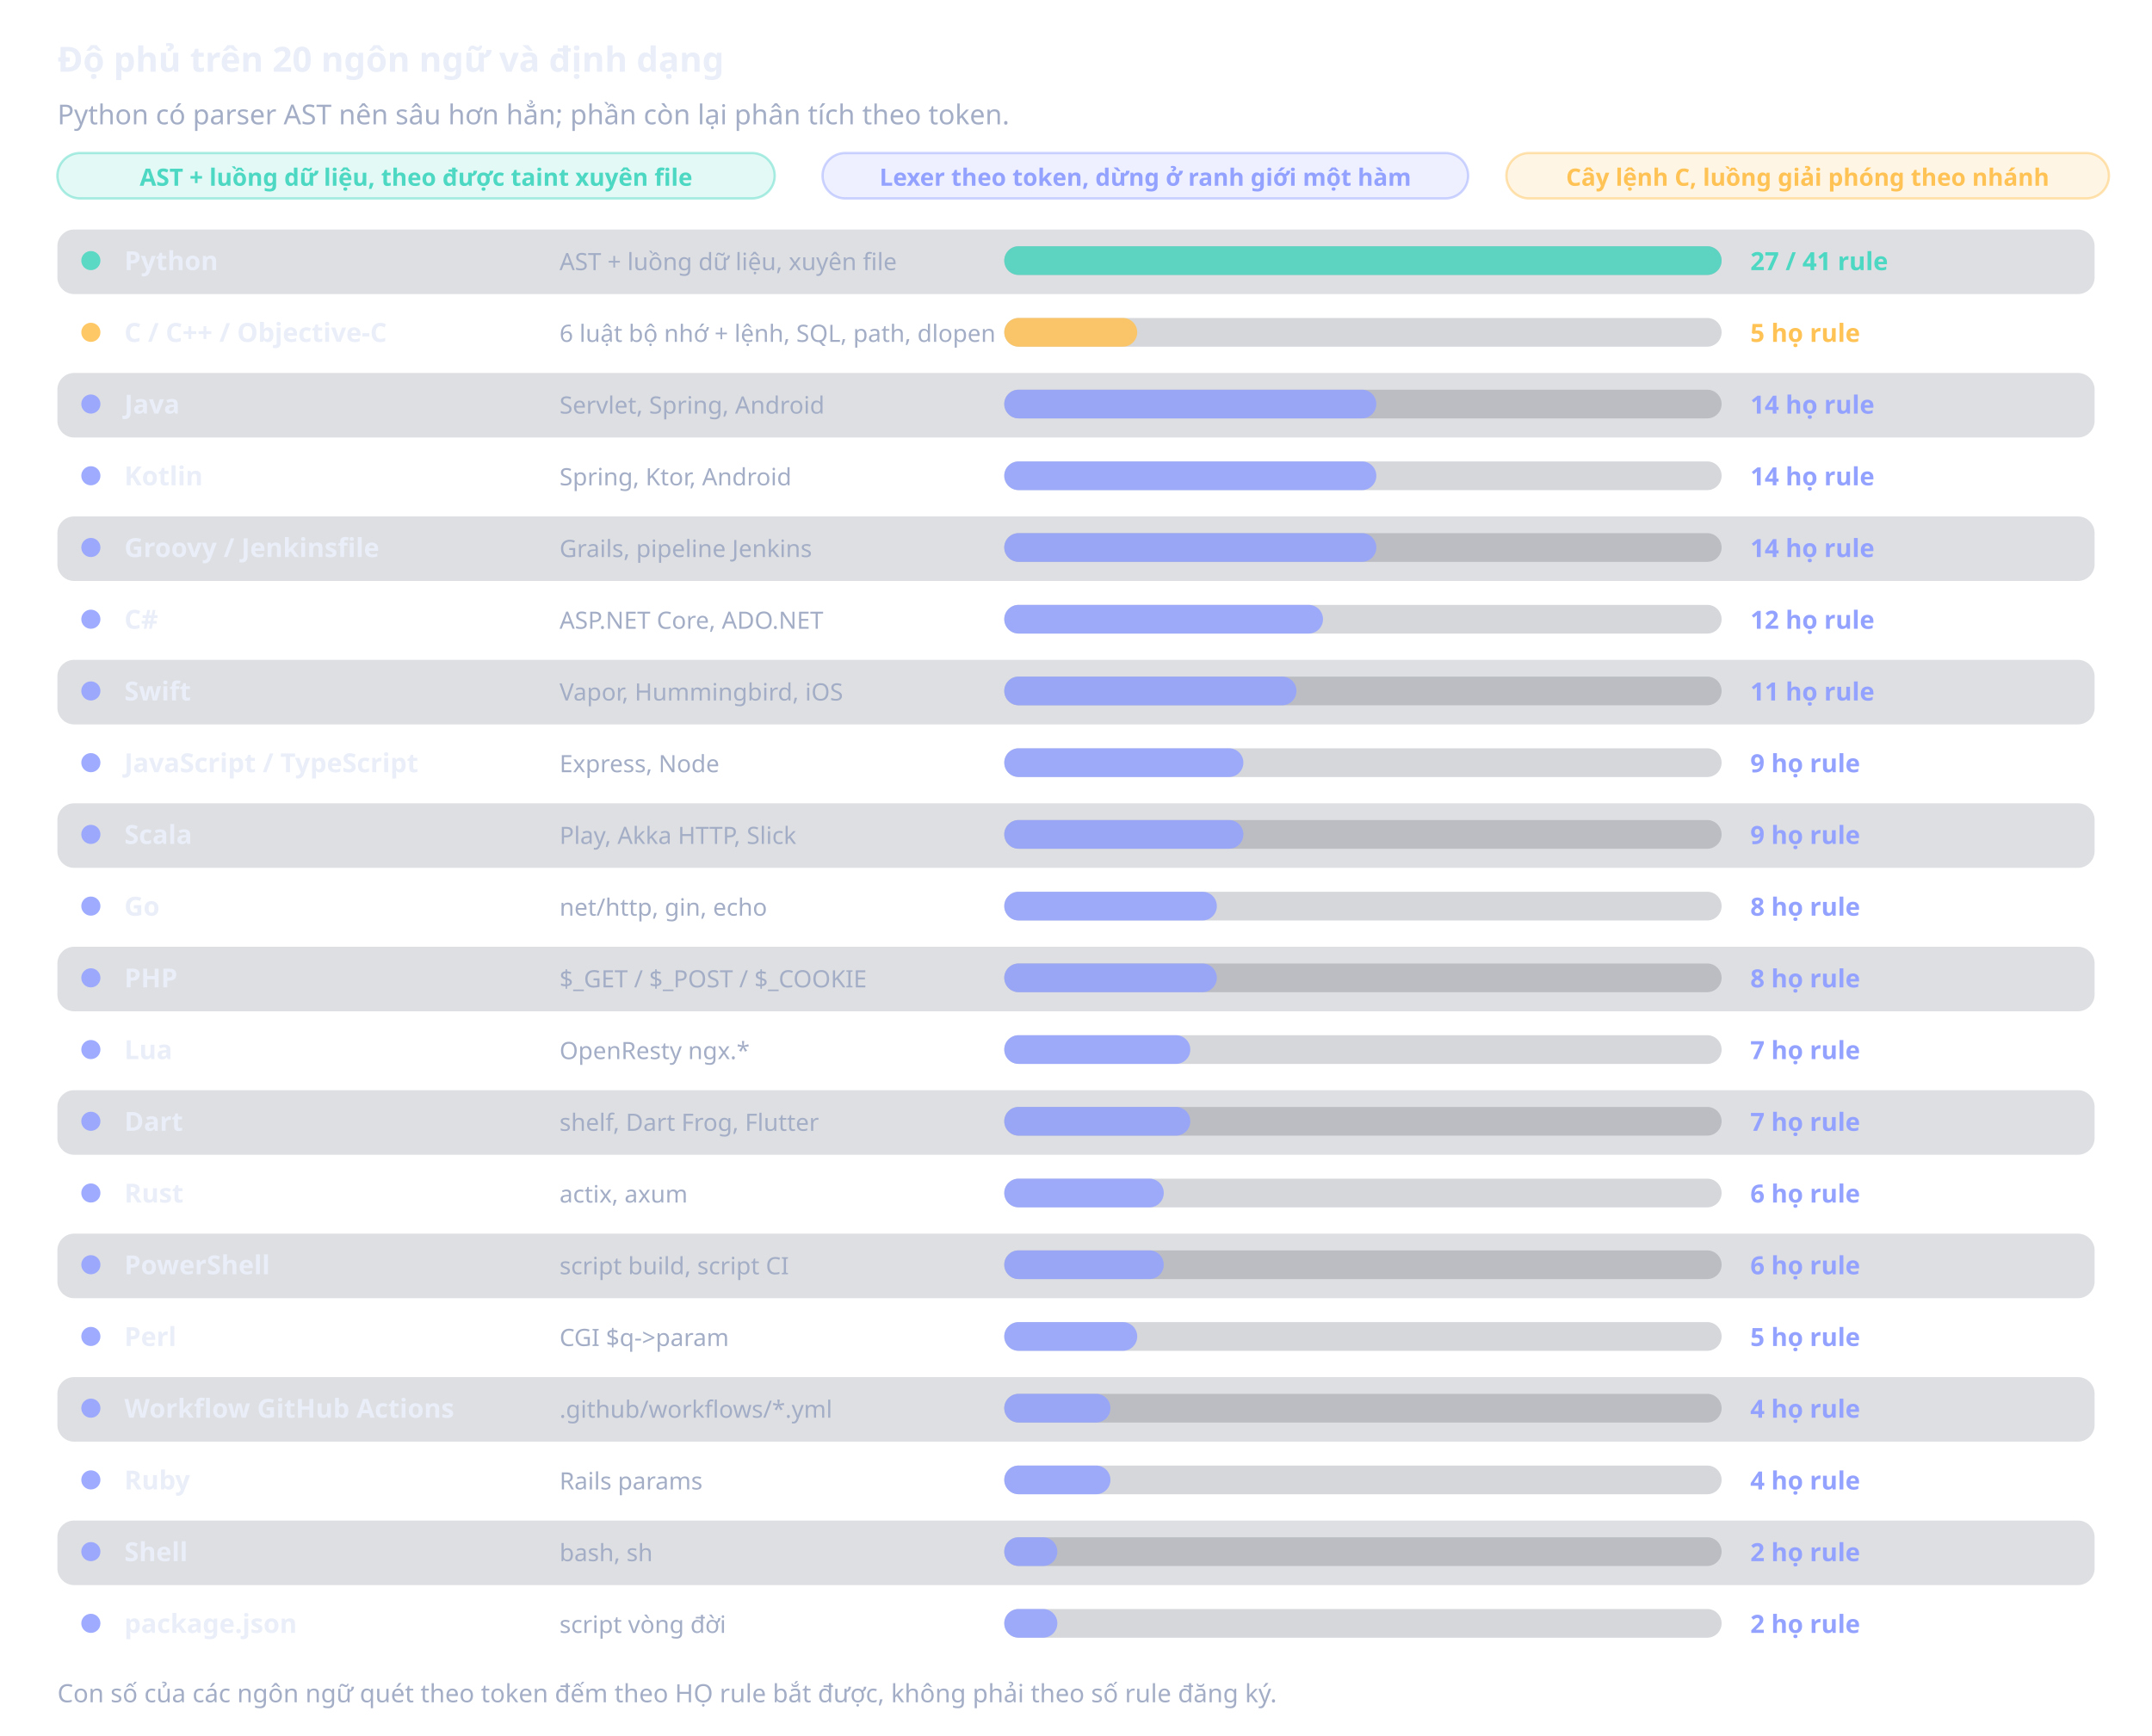
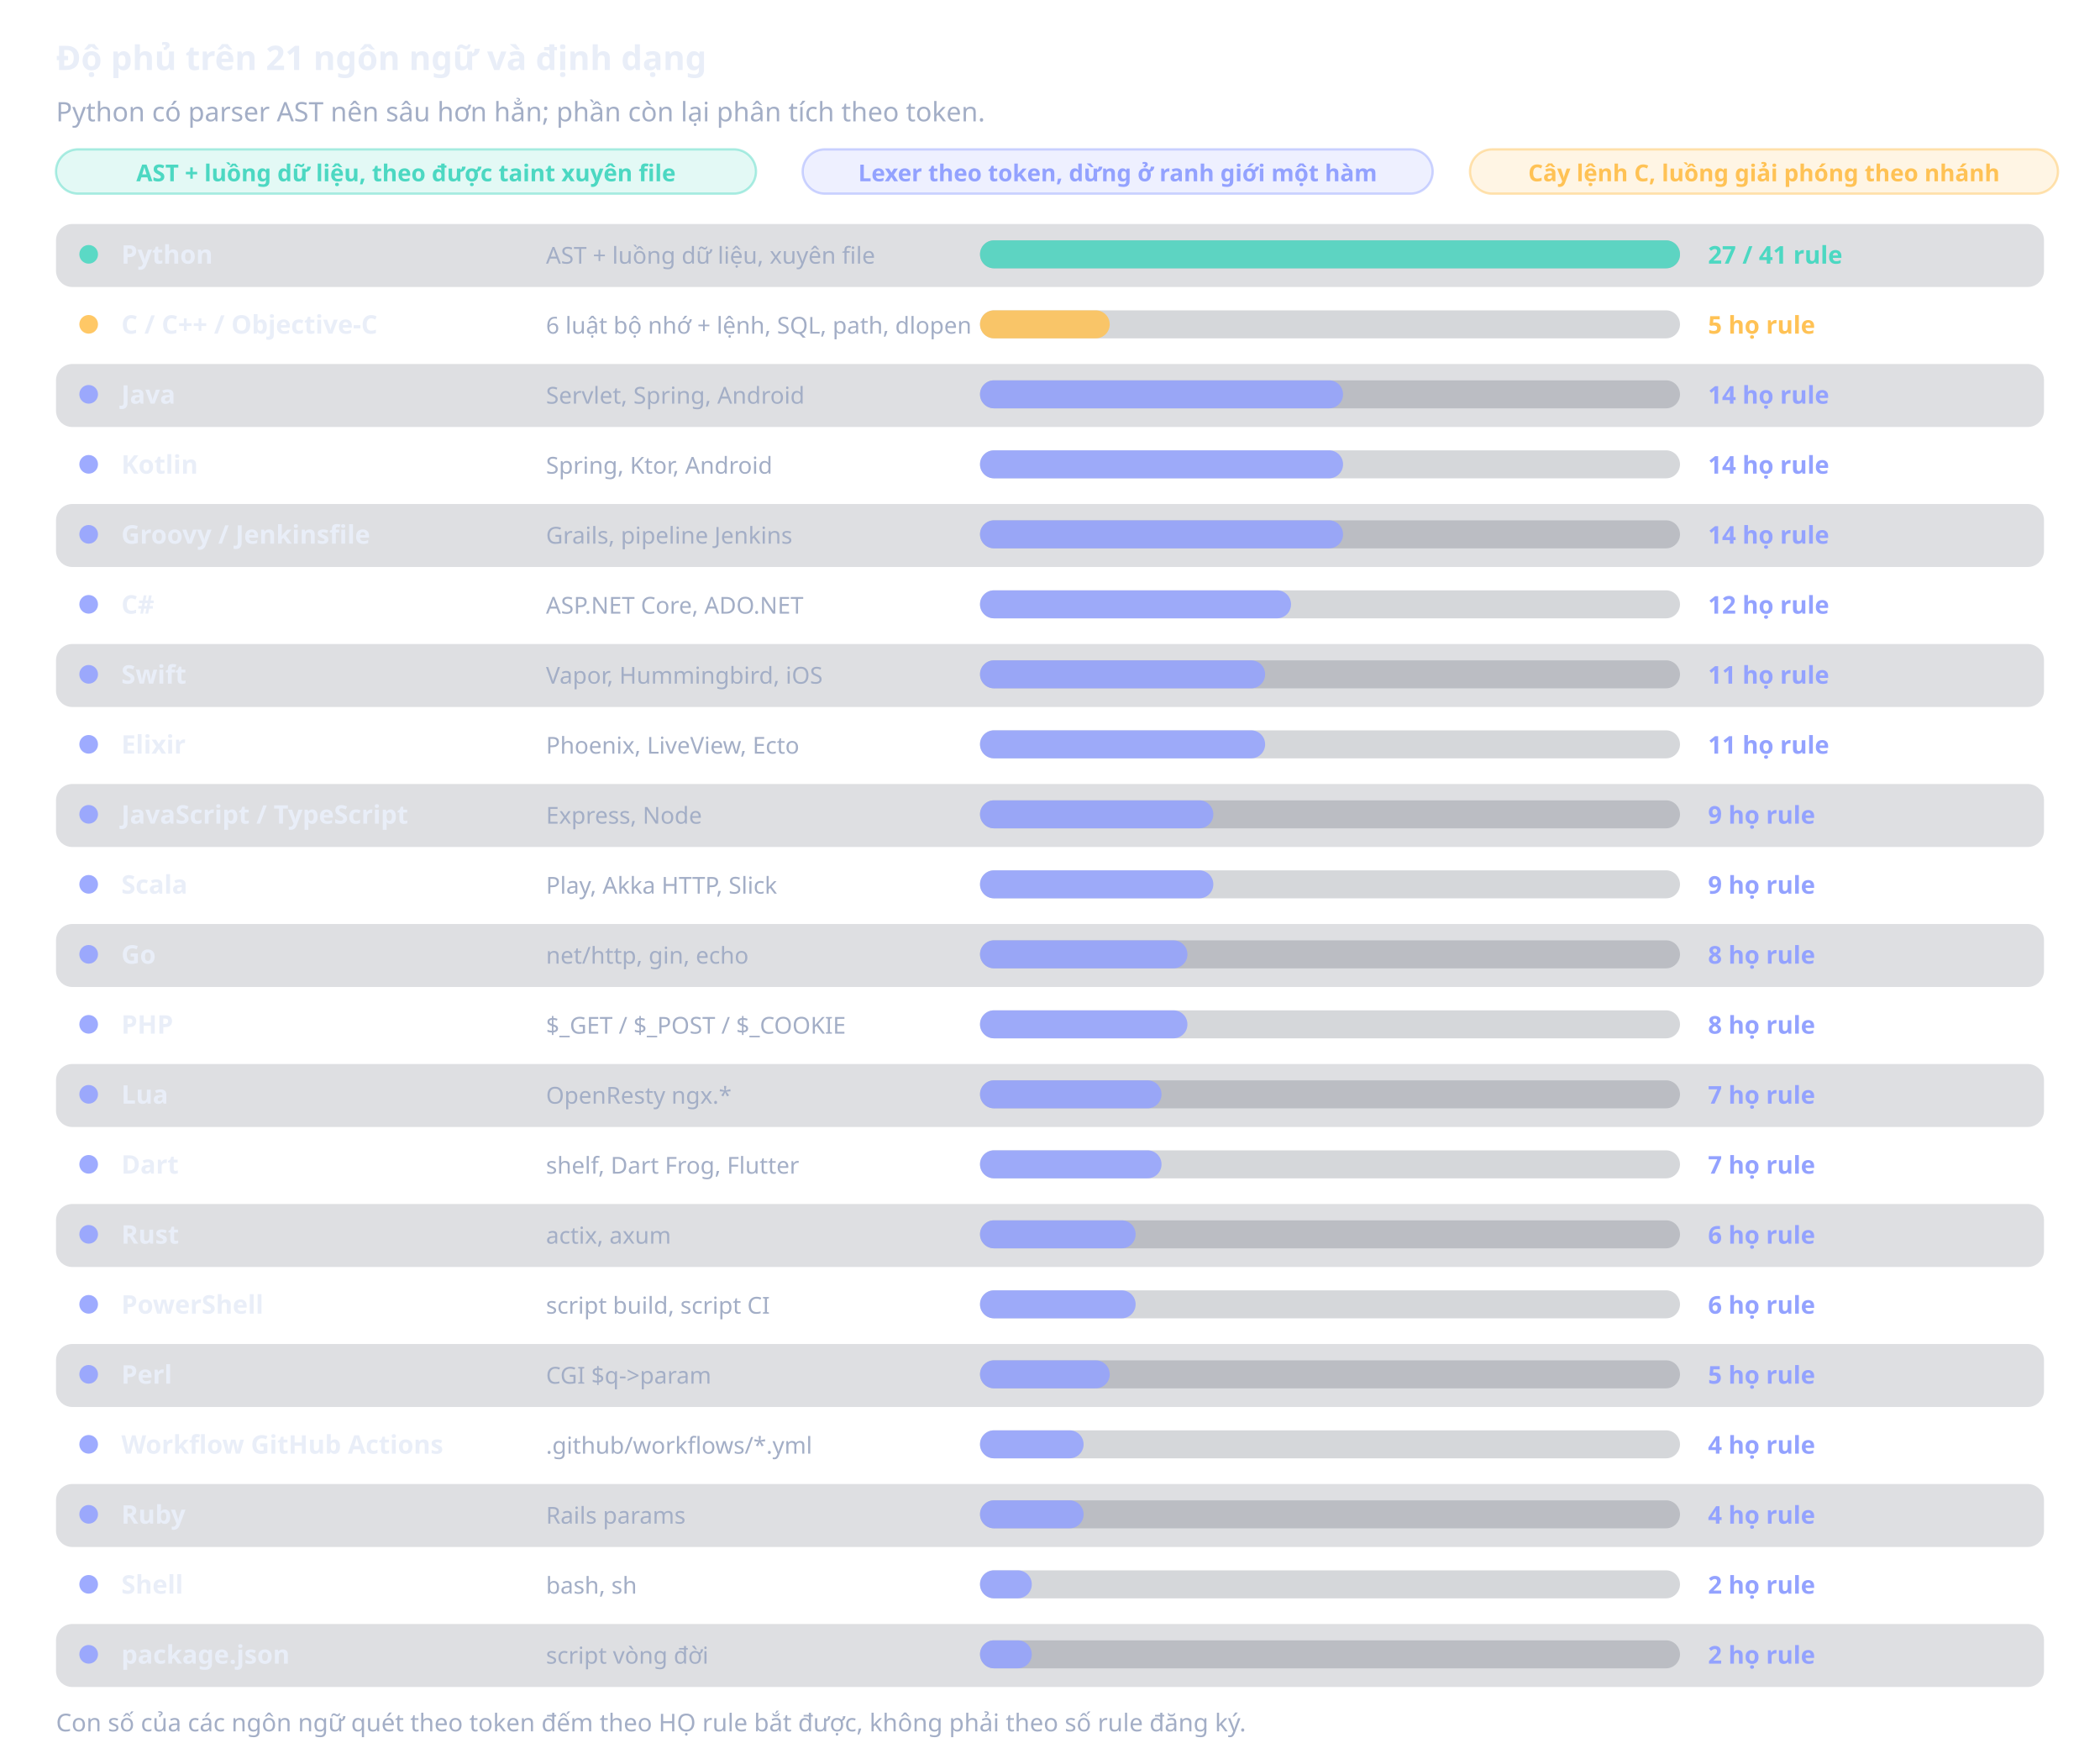
- <svg xmlns="http://www.w3.org/2000/svg" viewBox="0 0 900 726" width="900" height="726" role="img">
+ <svg xmlns="http://www.w3.org/2000/svg" viewBox="0 0 900 756" width="900" height="756" role="img">
  <defs>
    <marker id="adark" viewBox="0 0 10 10" refX="9" refY="5" markerWidth="6" markerHeight="6" orient="auto-start-reverse">
      <path d="M 0 0 L 10 5 L 0 10 z" fill="#a3aec6" opacity="0.75" />
    </marker>
  </defs>
-   <text x="24" y="30" font-family="Segoe UI, system-ui, -apple-system, sans-serif" font-size="14.5" fill="#e9eef8" text-anchor="start" font-weight="700">Độ phủ trên 20 ngôn ngữ và định dạng</text>
+   <text x="24" y="30" font-family="Segoe UI, system-ui, -apple-system, sans-serif" font-size="14.5" fill="#e9eef8" text-anchor="start" font-weight="700">Độ phủ trên 21 ngôn ngữ và định dạng</text>
  <text x="24" y="52" font-family="Segoe UI, system-ui, -apple-system, sans-serif" font-size="11.5" fill="#a3aec6" text-anchor="start" font-weight="400">Python có parser AST nên sâu hơn hẳn; phần còn lại phân tích theo token.</text>
  <rect x="24" y="64" width="300" height="19" rx="9.5" fill="#4cd8c2" opacity="0.16" />
  <rect x="24" y="64" width="300" height="19" rx="9.5" fill="none" stroke="#4cd8c2" stroke-width="1" opacity="0.45" />
  <text x="174" y="77.7" font-family="Segoe UI, system-ui, -apple-system, sans-serif" font-size="10" fill="#4cd8c2" text-anchor="middle" font-weight="700">AST + luồng dữ liệu, theo được taint xuyên file</text>
  <rect x="344" y="64" width="270" height="19" rx="9.5" fill="#93a2ff" opacity="0.16" />
  <rect x="344" y="64" width="270" height="19" rx="9.5" fill="none" stroke="#93a2ff" stroke-width="1" opacity="0.45" />
  <text x="479" y="77.7" font-family="Segoe UI, system-ui, -apple-system, sans-serif" font-size="10" fill="#93a2ff" text-anchor="middle" font-weight="700">Lexer theo token, dừng ở ranh giới một hàm</text>
  <rect x="630" y="64" width="252" height="19" rx="9.5" fill="#ffc255" opacity="0.16" />
  <rect x="630" y="64" width="252" height="19" rx="9.5" fill="none" stroke="#ffc255" stroke-width="1" opacity="0.45" />
  <text x="756" y="77.7" font-family="Segoe UI, system-ui, -apple-system, sans-serif" font-size="10" fill="#ffc255" text-anchor="middle" font-weight="700">Cây lệnh C, luồng giải phóng theo nhánh</text>
  <rect x="24" y="96" width="852" height="27" rx="7" fill="#2b3546" opacity="0.16" />
  <circle cx="38" cy="109" r="4" fill="#4cd8c2" opacity="0.90" />
  <text x="52" y="113" font-family="Segoe UI, system-ui, -apple-system, sans-serif" font-size="11" fill="#e9eef8" text-anchor="start" font-weight="700">Python</text>
  <text x="234" y="113" font-family="Segoe UI, system-ui, -apple-system, sans-serif" font-size="10" fill="#a3aec6" text-anchor="start" font-weight="400">AST + luồng dữ liệu, xuyên file</text>
  <rect x="420" y="103" width="300" height="12" rx="6.0" fill="#2b3546" opacity="0.20" />
  <rect x="420" y="103" width="300" height="12" rx="6" fill="#4cd8c2" opacity="0.85" />
  <text x="732" y="113" font-family="Segoe UI, system-ui, -apple-system, sans-serif" font-size="10.5" fill="#4cd8c2" text-anchor="start" font-weight="700">27 / 41 rule</text>
  <circle cx="38" cy="139" r="4" fill="#ffc255" opacity="0.90" />
  <text x="52" y="143" font-family="Segoe UI, system-ui, -apple-system, sans-serif" font-size="11" fill="#e9eef8" text-anchor="start" font-weight="700">C / C++ / Objective-C</text>
  <text x="234" y="143" font-family="Segoe UI, system-ui, -apple-system, sans-serif" font-size="10" fill="#a3aec6" text-anchor="start" font-weight="400">6 luật bộ nhớ + lệnh, SQL, path, dlopen</text>
  <rect x="420" y="133" width="300" height="12" rx="6.0" fill="#2b3546" opacity="0.20" />
  <rect x="420" y="133" width="55.6" height="12" rx="6" fill="#ffc255" opacity="0.85" />
  <text x="732" y="143" font-family="Segoe UI, system-ui, -apple-system, sans-serif" font-size="10.5" fill="#ffc255" text-anchor="start" font-weight="700">5 họ rule</text>
  <rect x="24" y="156" width="852" height="27" rx="7" fill="#2b3546" opacity="0.16" />
  <circle cx="38" cy="169" r="4" fill="#93a2ff" opacity="0.90" />
  <text x="52" y="173" font-family="Segoe UI, system-ui, -apple-system, sans-serif" font-size="11" fill="#e9eef8" text-anchor="start" font-weight="700">Java</text>
  <text x="234" y="173" font-family="Segoe UI, system-ui, -apple-system, sans-serif" font-size="10" fill="#a3aec6" text-anchor="start" font-weight="400">Servlet, Spring, Android</text>
  <rect x="420" y="163" width="300" height="12" rx="6.0" fill="#2b3546" opacity="0.20" />
  <rect x="420" y="163" width="155.6" height="12" rx="6" fill="#93a2ff" opacity="0.85" />
  <text x="732" y="173" font-family="Segoe UI, system-ui, -apple-system, sans-serif" font-size="10.5" fill="#93a2ff" text-anchor="start" font-weight="700">14 họ rule</text>
  <circle cx="38" cy="199" r="4" fill="#93a2ff" opacity="0.90" />
  <text x="52" y="203" font-family="Segoe UI, system-ui, -apple-system, sans-serif" font-size="11" fill="#e9eef8" text-anchor="start" font-weight="700">Kotlin</text>
  <text x="234" y="203" font-family="Segoe UI, system-ui, -apple-system, sans-serif" font-size="10" fill="#a3aec6" text-anchor="start" font-weight="400">Spring, Ktor, Android</text>
  <rect x="420" y="193" width="300" height="12" rx="6.0" fill="#2b3546" opacity="0.20" />
  <rect x="420" y="193" width="155.6" height="12" rx="6" fill="#93a2ff" opacity="0.85" />
  <text x="732" y="203" font-family="Segoe UI, system-ui, -apple-system, sans-serif" font-size="10.5" fill="#93a2ff" text-anchor="start" font-weight="700">14 họ rule</text>
  <rect x="24" y="216" width="852" height="27" rx="7" fill="#2b3546" opacity="0.16" />
  <circle cx="38" cy="229" r="4" fill="#93a2ff" opacity="0.90" />
  <text x="52" y="233" font-family="Segoe UI, system-ui, -apple-system, sans-serif" font-size="11" fill="#e9eef8" text-anchor="start" font-weight="700">Groovy / Jenkinsfile</text>
  <text x="234" y="233" font-family="Segoe UI, system-ui, -apple-system, sans-serif" font-size="10" fill="#a3aec6" text-anchor="start" font-weight="400">Grails, pipeline Jenkins</text>
  <rect x="420" y="223" width="300" height="12" rx="6.0" fill="#2b3546" opacity="0.20" />
  <rect x="420" y="223" width="155.6" height="12" rx="6" fill="#93a2ff" opacity="0.85" />
  <text x="732" y="233" font-family="Segoe UI, system-ui, -apple-system, sans-serif" font-size="10.5" fill="#93a2ff" text-anchor="start" font-weight="700">14 họ rule</text>
  <circle cx="38" cy="259" r="4" fill="#93a2ff" opacity="0.90" />
  <text x="52" y="263" font-family="Segoe UI, system-ui, -apple-system, sans-serif" font-size="11" fill="#e9eef8" text-anchor="start" font-weight="700">C#</text>
  <text x="234" y="263" font-family="Segoe UI, system-ui, -apple-system, sans-serif" font-size="10" fill="#a3aec6" text-anchor="start" font-weight="400">ASP.NET Core, ADO.NET</text>
  <rect x="420" y="253" width="300" height="12" rx="6.0" fill="#2b3546" opacity="0.20" />
  <rect x="420" y="253" width="133.3" height="12" rx="6" fill="#93a2ff" opacity="0.85" />
  <text x="732" y="263" font-family="Segoe UI, system-ui, -apple-system, sans-serif" font-size="10.5" fill="#93a2ff" text-anchor="start" font-weight="700">12 họ rule</text>
  <rect x="24" y="276" width="852" height="27" rx="7" fill="#2b3546" opacity="0.16" />
  <circle cx="38" cy="289" r="4" fill="#93a2ff" opacity="0.90" />
  <text x="52" y="293" font-family="Segoe UI, system-ui, -apple-system, sans-serif" font-size="11" fill="#e9eef8" text-anchor="start" font-weight="700">Swift</text>
  <text x="234" y="293" font-family="Segoe UI, system-ui, -apple-system, sans-serif" font-size="10" fill="#a3aec6" text-anchor="start" font-weight="400">Vapor, Hummingbird, iOS</text>
  <rect x="420" y="283" width="300" height="12" rx="6.0" fill="#2b3546" opacity="0.20" />
  <rect x="420" y="283" width="122.2" height="12" rx="6" fill="#93a2ff" opacity="0.85" />
  <text x="732" y="293" font-family="Segoe UI, system-ui, -apple-system, sans-serif" font-size="10.5" fill="#93a2ff" text-anchor="start" font-weight="700">11 họ rule</text>
  <circle cx="38" cy="319" r="4" fill="#93a2ff" opacity="0.90" />
-   <text x="52" y="323" font-family="Segoe UI, system-ui, -apple-system, sans-serif" font-size="11" fill="#e9eef8" text-anchor="start" font-weight="700">JavaScript / TypeScript</text>
-   <text x="234" y="323" font-family="Segoe UI, system-ui, -apple-system, sans-serif" font-size="10" fill="#a3aec6" text-anchor="start" font-weight="400">Express, Node</text>
+   <text x="52" y="323" font-family="Segoe UI, system-ui, -apple-system, sans-serif" font-size="11" fill="#e9eef8" text-anchor="start" font-weight="700">Elixir</text>
+   <text x="234" y="323" font-family="Segoe UI, system-ui, -apple-system, sans-serif" font-size="10" fill="#a3aec6" text-anchor="start" font-weight="400">Phoenix, LiveView, Ecto</text>
  <rect x="420" y="313" width="300" height="12" rx="6.0" fill="#2b3546" opacity="0.20" />
-   <rect x="420" y="313" width="100" height="12" rx="6" fill="#93a2ff" opacity="0.85" />
-   <text x="732" y="323" font-family="Segoe UI, system-ui, -apple-system, sans-serif" font-size="10.5" fill="#93a2ff" text-anchor="start" font-weight="700">9 họ rule</text>
+   <rect x="420" y="313" width="122.2" height="12" rx="6" fill="#93a2ff" opacity="0.85" />
+   <text x="732" y="323" font-family="Segoe UI, system-ui, -apple-system, sans-serif" font-size="10.5" fill="#93a2ff" text-anchor="start" font-weight="700">11 họ rule</text>
  <rect x="24" y="336" width="852" height="27" rx="7" fill="#2b3546" opacity="0.16" />
  <circle cx="38" cy="349" r="4" fill="#93a2ff" opacity="0.90" />
-   <text x="52" y="353" font-family="Segoe UI, system-ui, -apple-system, sans-serif" font-size="11" fill="#e9eef8" text-anchor="start" font-weight="700">Scala</text>
-   <text x="234" y="353" font-family="Segoe UI, system-ui, -apple-system, sans-serif" font-size="10" fill="#a3aec6" text-anchor="start" font-weight="400">Play, Akka HTTP, Slick</text>
+   <text x="52" y="353" font-family="Segoe UI, system-ui, -apple-system, sans-serif" font-size="11" fill="#e9eef8" text-anchor="start" font-weight="700">JavaScript / TypeScript</text>
+   <text x="234" y="353" font-family="Segoe UI, system-ui, -apple-system, sans-serif" font-size="10" fill="#a3aec6" text-anchor="start" font-weight="400">Express, Node</text>
  <rect x="420" y="343" width="300" height="12" rx="6.0" fill="#2b3546" opacity="0.20" />
  <rect x="420" y="343" width="100" height="12" rx="6" fill="#93a2ff" opacity="0.85" />
  <text x="732" y="353" font-family="Segoe UI, system-ui, -apple-system, sans-serif" font-size="10.5" fill="#93a2ff" text-anchor="start" font-weight="700">9 họ rule</text>
  <circle cx="38" cy="379" r="4" fill="#93a2ff" opacity="0.90" />
-   <text x="52" y="383" font-family="Segoe UI, system-ui, -apple-system, sans-serif" font-size="11" fill="#e9eef8" text-anchor="start" font-weight="700">Go</text>
-   <text x="234" y="383" font-family="Segoe UI, system-ui, -apple-system, sans-serif" font-size="10" fill="#a3aec6" text-anchor="start" font-weight="400">net/http, gin, echo</text>
+   <text x="52" y="383" font-family="Segoe UI, system-ui, -apple-system, sans-serif" font-size="11" fill="#e9eef8" text-anchor="start" font-weight="700">Scala</text>
+   <text x="234" y="383" font-family="Segoe UI, system-ui, -apple-system, sans-serif" font-size="10" fill="#a3aec6" text-anchor="start" font-weight="400">Play, Akka HTTP, Slick</text>
  <rect x="420" y="373" width="300" height="12" rx="6.0" fill="#2b3546" opacity="0.20" />
-   <rect x="420" y="373" width="88.9" height="12" rx="6" fill="#93a2ff" opacity="0.85" />
-   <text x="732" y="383" font-family="Segoe UI, system-ui, -apple-system, sans-serif" font-size="10.5" fill="#93a2ff" text-anchor="start" font-weight="700">8 họ rule</text>
+   <rect x="420" y="373" width="100" height="12" rx="6" fill="#93a2ff" opacity="0.85" />
+   <text x="732" y="383" font-family="Segoe UI, system-ui, -apple-system, sans-serif" font-size="10.5" fill="#93a2ff" text-anchor="start" font-weight="700">9 họ rule</text>
  <rect x="24" y="396" width="852" height="27" rx="7" fill="#2b3546" opacity="0.16" />
  <circle cx="38" cy="409" r="4" fill="#93a2ff" opacity="0.90" />
-   <text x="52" y="413" font-family="Segoe UI, system-ui, -apple-system, sans-serif" font-size="11" fill="#e9eef8" text-anchor="start" font-weight="700">PHP</text>
-   <text x="234" y="413" font-family="Segoe UI, system-ui, -apple-system, sans-serif" font-size="10" fill="#a3aec6" text-anchor="start" font-weight="400">$_GET / $_POST / $_COOKIE</text>
+   <text x="52" y="413" font-family="Segoe UI, system-ui, -apple-system, sans-serif" font-size="11" fill="#e9eef8" text-anchor="start" font-weight="700">Go</text>
+   <text x="234" y="413" font-family="Segoe UI, system-ui, -apple-system, sans-serif" font-size="10" fill="#a3aec6" text-anchor="start" font-weight="400">net/http, gin, echo</text>
  <rect x="420" y="403" width="300" height="12" rx="6.0" fill="#2b3546" opacity="0.20" />
  <rect x="420" y="403" width="88.9" height="12" rx="6" fill="#93a2ff" opacity="0.85" />
  <text x="732" y="413" font-family="Segoe UI, system-ui, -apple-system, sans-serif" font-size="10.5" fill="#93a2ff" text-anchor="start" font-weight="700">8 họ rule</text>
  <circle cx="38" cy="439" r="4" fill="#93a2ff" opacity="0.90" />
-   <text x="52" y="443" font-family="Segoe UI, system-ui, -apple-system, sans-serif" font-size="11" fill="#e9eef8" text-anchor="start" font-weight="700">Lua</text>
-   <text x="234" y="443" font-family="Segoe UI, system-ui, -apple-system, sans-serif" font-size="10" fill="#a3aec6" text-anchor="start" font-weight="400">OpenResty ngx.*</text>
+   <text x="52" y="443" font-family="Segoe UI, system-ui, -apple-system, sans-serif" font-size="11" fill="#e9eef8" text-anchor="start" font-weight="700">PHP</text>
+   <text x="234" y="443" font-family="Segoe UI, system-ui, -apple-system, sans-serif" font-size="10" fill="#a3aec6" text-anchor="start" font-weight="400">$_GET / $_POST / $_COOKIE</text>
  <rect x="420" y="433" width="300" height="12" rx="6.0" fill="#2b3546" opacity="0.20" />
-   <rect x="420" y="433" width="77.8" height="12" rx="6" fill="#93a2ff" opacity="0.85" />
-   <text x="732" y="443" font-family="Segoe UI, system-ui, -apple-system, sans-serif" font-size="10.5" fill="#93a2ff" text-anchor="start" font-weight="700">7 họ rule</text>
+   <rect x="420" y="433" width="88.9" height="12" rx="6" fill="#93a2ff" opacity="0.85" />
+   <text x="732" y="443" font-family="Segoe UI, system-ui, -apple-system, sans-serif" font-size="10.5" fill="#93a2ff" text-anchor="start" font-weight="700">8 họ rule</text>
  <rect x="24" y="456" width="852" height="27" rx="7" fill="#2b3546" opacity="0.16" />
  <circle cx="38" cy="469" r="4" fill="#93a2ff" opacity="0.90" />
-   <text x="52" y="473" font-family="Segoe UI, system-ui, -apple-system, sans-serif" font-size="11" fill="#e9eef8" text-anchor="start" font-weight="700">Dart</text>
-   <text x="234" y="473" font-family="Segoe UI, system-ui, -apple-system, sans-serif" font-size="10" fill="#a3aec6" text-anchor="start" font-weight="400">shelf, Dart Frog, Flutter</text>
+   <text x="52" y="473" font-family="Segoe UI, system-ui, -apple-system, sans-serif" font-size="11" fill="#e9eef8" text-anchor="start" font-weight="700">Lua</text>
+   <text x="234" y="473" font-family="Segoe UI, system-ui, -apple-system, sans-serif" font-size="10" fill="#a3aec6" text-anchor="start" font-weight="400">OpenResty ngx.*</text>
  <rect x="420" y="463" width="300" height="12" rx="6.0" fill="#2b3546" opacity="0.20" />
  <rect x="420" y="463" width="77.8" height="12" rx="6" fill="#93a2ff" opacity="0.85" />
  <text x="732" y="473" font-family="Segoe UI, system-ui, -apple-system, sans-serif" font-size="10.5" fill="#93a2ff" text-anchor="start" font-weight="700">7 họ rule</text>
  <circle cx="38" cy="499" r="4" fill="#93a2ff" opacity="0.90" />
-   <text x="52" y="503" font-family="Segoe UI, system-ui, -apple-system, sans-serif" font-size="11" fill="#e9eef8" text-anchor="start" font-weight="700">Rust</text>
-   <text x="234" y="503" font-family="Segoe UI, system-ui, -apple-system, sans-serif" font-size="10" fill="#a3aec6" text-anchor="start" font-weight="400">actix, axum</text>
+   <text x="52" y="503" font-family="Segoe UI, system-ui, -apple-system, sans-serif" font-size="11" fill="#e9eef8" text-anchor="start" font-weight="700">Dart</text>
+   <text x="234" y="503" font-family="Segoe UI, system-ui, -apple-system, sans-serif" font-size="10" fill="#a3aec6" text-anchor="start" font-weight="400">shelf, Dart Frog, Flutter</text>
  <rect x="420" y="493" width="300" height="12" rx="6.0" fill="#2b3546" opacity="0.20" />
-   <rect x="420" y="493" width="66.7" height="12" rx="6" fill="#93a2ff" opacity="0.85" />
-   <text x="732" y="503" font-family="Segoe UI, system-ui, -apple-system, sans-serif" font-size="10.5" fill="#93a2ff" text-anchor="start" font-weight="700">6 họ rule</text>
+   <rect x="420" y="493" width="77.8" height="12" rx="6" fill="#93a2ff" opacity="0.85" />
+   <text x="732" y="503" font-family="Segoe UI, system-ui, -apple-system, sans-serif" font-size="10.5" fill="#93a2ff" text-anchor="start" font-weight="700">7 họ rule</text>
  <rect x="24" y="516" width="852" height="27" rx="7" fill="#2b3546" opacity="0.16" />
  <circle cx="38" cy="529" r="4" fill="#93a2ff" opacity="0.90" />
-   <text x="52" y="533" font-family="Segoe UI, system-ui, -apple-system, sans-serif" font-size="11" fill="#e9eef8" text-anchor="start" font-weight="700">PowerShell</text>
-   <text x="234" y="533" font-family="Segoe UI, system-ui, -apple-system, sans-serif" font-size="10" fill="#a3aec6" text-anchor="start" font-weight="400">script build, script CI</text>
+   <text x="52" y="533" font-family="Segoe UI, system-ui, -apple-system, sans-serif" font-size="11" fill="#e9eef8" text-anchor="start" font-weight="700">Rust</text>
+   <text x="234" y="533" font-family="Segoe UI, system-ui, -apple-system, sans-serif" font-size="10" fill="#a3aec6" text-anchor="start" font-weight="400">actix, axum</text>
  <rect x="420" y="523" width="300" height="12" rx="6.0" fill="#2b3546" opacity="0.20" />
  <rect x="420" y="523" width="66.7" height="12" rx="6" fill="#93a2ff" opacity="0.85" />
  <text x="732" y="533" font-family="Segoe UI, system-ui, -apple-system, sans-serif" font-size="10.5" fill="#93a2ff" text-anchor="start" font-weight="700">6 họ rule</text>
  <circle cx="38" cy="559" r="4" fill="#93a2ff" opacity="0.90" />
-   <text x="52" y="563" font-family="Segoe UI, system-ui, -apple-system, sans-serif" font-size="11" fill="#e9eef8" text-anchor="start" font-weight="700">Perl</text>
-   <text x="234" y="563" font-family="Segoe UI, system-ui, -apple-system, sans-serif" font-size="10" fill="#a3aec6" text-anchor="start" font-weight="400">CGI $q-&gt;param</text>
+   <text x="52" y="563" font-family="Segoe UI, system-ui, -apple-system, sans-serif" font-size="11" fill="#e9eef8" text-anchor="start" font-weight="700">PowerShell</text>
+   <text x="234" y="563" font-family="Segoe UI, system-ui, -apple-system, sans-serif" font-size="10" fill="#a3aec6" text-anchor="start" font-weight="400">script build, script CI</text>
  <rect x="420" y="553" width="300" height="12" rx="6.0" fill="#2b3546" opacity="0.20" />
-   <rect x="420" y="553" width="55.6" height="12" rx="6" fill="#93a2ff" opacity="0.85" />
-   <text x="732" y="563" font-family="Segoe UI, system-ui, -apple-system, sans-serif" font-size="10.5" fill="#93a2ff" text-anchor="start" font-weight="700">5 họ rule</text>
+   <rect x="420" y="553" width="66.7" height="12" rx="6" fill="#93a2ff" opacity="0.85" />
+   <text x="732" y="563" font-family="Segoe UI, system-ui, -apple-system, sans-serif" font-size="10.5" fill="#93a2ff" text-anchor="start" font-weight="700">6 họ rule</text>
  <rect x="24" y="576" width="852" height="27" rx="7" fill="#2b3546" opacity="0.16" />
  <circle cx="38" cy="589" r="4" fill="#93a2ff" opacity="0.90" />
-   <text x="52" y="593" font-family="Segoe UI, system-ui, -apple-system, sans-serif" font-size="11" fill="#e9eef8" text-anchor="start" font-weight="700">Workflow GitHub Actions</text>
-   <text x="234" y="593" font-family="Segoe UI, system-ui, -apple-system, sans-serif" font-size="10" fill="#a3aec6" text-anchor="start" font-weight="400">.github/workflows/*.yml</text>
+   <text x="52" y="593" font-family="Segoe UI, system-ui, -apple-system, sans-serif" font-size="11" fill="#e9eef8" text-anchor="start" font-weight="700">Perl</text>
+   <text x="234" y="593" font-family="Segoe UI, system-ui, -apple-system, sans-serif" font-size="10" fill="#a3aec6" text-anchor="start" font-weight="400">CGI $q-&gt;param</text>
  <rect x="420" y="583" width="300" height="12" rx="6.0" fill="#2b3546" opacity="0.20" />
-   <rect x="420" y="583" width="44.4" height="12" rx="6" fill="#93a2ff" opacity="0.85" />
-   <text x="732" y="593" font-family="Segoe UI, system-ui, -apple-system, sans-serif" font-size="10.5" fill="#93a2ff" text-anchor="start" font-weight="700">4 họ rule</text>
+   <rect x="420" y="583" width="55.6" height="12" rx="6" fill="#93a2ff" opacity="0.85" />
+   <text x="732" y="593" font-family="Segoe UI, system-ui, -apple-system, sans-serif" font-size="10.5" fill="#93a2ff" text-anchor="start" font-weight="700">5 họ rule</text>
  <circle cx="38" cy="619" r="4" fill="#93a2ff" opacity="0.90" />
-   <text x="52" y="623" font-family="Segoe UI, system-ui, -apple-system, sans-serif" font-size="11" fill="#e9eef8" text-anchor="start" font-weight="700">Ruby</text>
-   <text x="234" y="623" font-family="Segoe UI, system-ui, -apple-system, sans-serif" font-size="10" fill="#a3aec6" text-anchor="start" font-weight="400">Rails params</text>
+   <text x="52" y="623" font-family="Segoe UI, system-ui, -apple-system, sans-serif" font-size="11" fill="#e9eef8" text-anchor="start" font-weight="700">Workflow GitHub Actions</text>
+   <text x="234" y="623" font-family="Segoe UI, system-ui, -apple-system, sans-serif" font-size="10" fill="#a3aec6" text-anchor="start" font-weight="400">.github/workflows/*.yml</text>
  <rect x="420" y="613" width="300" height="12" rx="6.0" fill="#2b3546" opacity="0.20" />
  <rect x="420" y="613" width="44.4" height="12" rx="6" fill="#93a2ff" opacity="0.85" />
  <text x="732" y="623" font-family="Segoe UI, system-ui, -apple-system, sans-serif" font-size="10.5" fill="#93a2ff" text-anchor="start" font-weight="700">4 họ rule</text>
  <rect x="24" y="636" width="852" height="27" rx="7" fill="#2b3546" opacity="0.16" />
  <circle cx="38" cy="649" r="4" fill="#93a2ff" opacity="0.90" />
-   <text x="52" y="653" font-family="Segoe UI, system-ui, -apple-system, sans-serif" font-size="11" fill="#e9eef8" text-anchor="start" font-weight="700">Shell</text>
-   <text x="234" y="653" font-family="Segoe UI, system-ui, -apple-system, sans-serif" font-size="10" fill="#a3aec6" text-anchor="start" font-weight="400">bash, sh</text>
+   <text x="52" y="653" font-family="Segoe UI, system-ui, -apple-system, sans-serif" font-size="11" fill="#e9eef8" text-anchor="start" font-weight="700">Ruby</text>
+   <text x="234" y="653" font-family="Segoe UI, system-ui, -apple-system, sans-serif" font-size="10" fill="#a3aec6" text-anchor="start" font-weight="400">Rails params</text>
  <rect x="420" y="643" width="300" height="12" rx="6.0" fill="#2b3546" opacity="0.20" />
-   <rect x="420" y="643" width="22.2" height="12" rx="6" fill="#93a2ff" opacity="0.85" />
-   <text x="732" y="653" font-family="Segoe UI, system-ui, -apple-system, sans-serif" font-size="10.5" fill="#93a2ff" text-anchor="start" font-weight="700">2 họ rule</text>
+   <rect x="420" y="643" width="44.4" height="12" rx="6" fill="#93a2ff" opacity="0.85" />
+   <text x="732" y="653" font-family="Segoe UI, system-ui, -apple-system, sans-serif" font-size="10.5" fill="#93a2ff" text-anchor="start" font-weight="700">4 họ rule</text>
  <circle cx="38" cy="679" r="4" fill="#93a2ff" opacity="0.90" />
-   <text x="52" y="683" font-family="Segoe UI, system-ui, -apple-system, sans-serif" font-size="11" fill="#e9eef8" text-anchor="start" font-weight="700">package.json</text>
-   <text x="234" y="683" font-family="Segoe UI, system-ui, -apple-system, sans-serif" font-size="10" fill="#a3aec6" text-anchor="start" font-weight="400">script vòng đời</text>
+   <text x="52" y="683" font-family="Segoe UI, system-ui, -apple-system, sans-serif" font-size="11" fill="#e9eef8" text-anchor="start" font-weight="700">Shell</text>
+   <text x="234" y="683" font-family="Segoe UI, system-ui, -apple-system, sans-serif" font-size="10" fill="#a3aec6" text-anchor="start" font-weight="400">bash, sh</text>
  <rect x="420" y="673" width="300" height="12" rx="6.0" fill="#2b3546" opacity="0.20" />
  <rect x="420" y="673" width="22.2" height="12" rx="6" fill="#93a2ff" opacity="0.85" />
  <text x="732" y="683" font-family="Segoe UI, system-ui, -apple-system, sans-serif" font-size="10.5" fill="#93a2ff" text-anchor="start" font-weight="700">2 họ rule</text>
-   <text x="24" y="712" font-family="Segoe UI, system-ui, -apple-system, sans-serif" font-size="10.5" fill="#a3aec6" text-anchor="start" font-weight="400">Con số của các ngôn ngữ quét theo token đếm theo HỌ rule bắt được, không phải theo số rule đăng ký.</text>
+   <rect x="24" y="696" width="852" height="27" rx="7" fill="#2b3546" opacity="0.16" />
+   <circle cx="38" cy="709" r="4" fill="#93a2ff" opacity="0.90" />
+   <text x="52" y="713" font-family="Segoe UI, system-ui, -apple-system, sans-serif" font-size="11" fill="#e9eef8" text-anchor="start" font-weight="700">package.json</text>
+   <text x="234" y="713" font-family="Segoe UI, system-ui, -apple-system, sans-serif" font-size="10" fill="#a3aec6" text-anchor="start" font-weight="400">script vòng đời</text>
+   <rect x="420" y="703" width="300" height="12" rx="6.0" fill="#2b3546" opacity="0.20" />
+   <rect x="420" y="703" width="22.2" height="12" rx="6" fill="#93a2ff" opacity="0.85" />
+   <text x="732" y="713" font-family="Segoe UI, system-ui, -apple-system, sans-serif" font-size="10.5" fill="#93a2ff" text-anchor="start" font-weight="700">2 họ rule</text>
+   <text x="24" y="742" font-family="Segoe UI, system-ui, -apple-system, sans-serif" font-size="10.5" fill="#a3aec6" text-anchor="start" font-weight="400">Con số của các ngôn ngữ quét theo token đếm theo HỌ rule bắt được, không phải theo số rule đăng ký.</text>
</svg>
